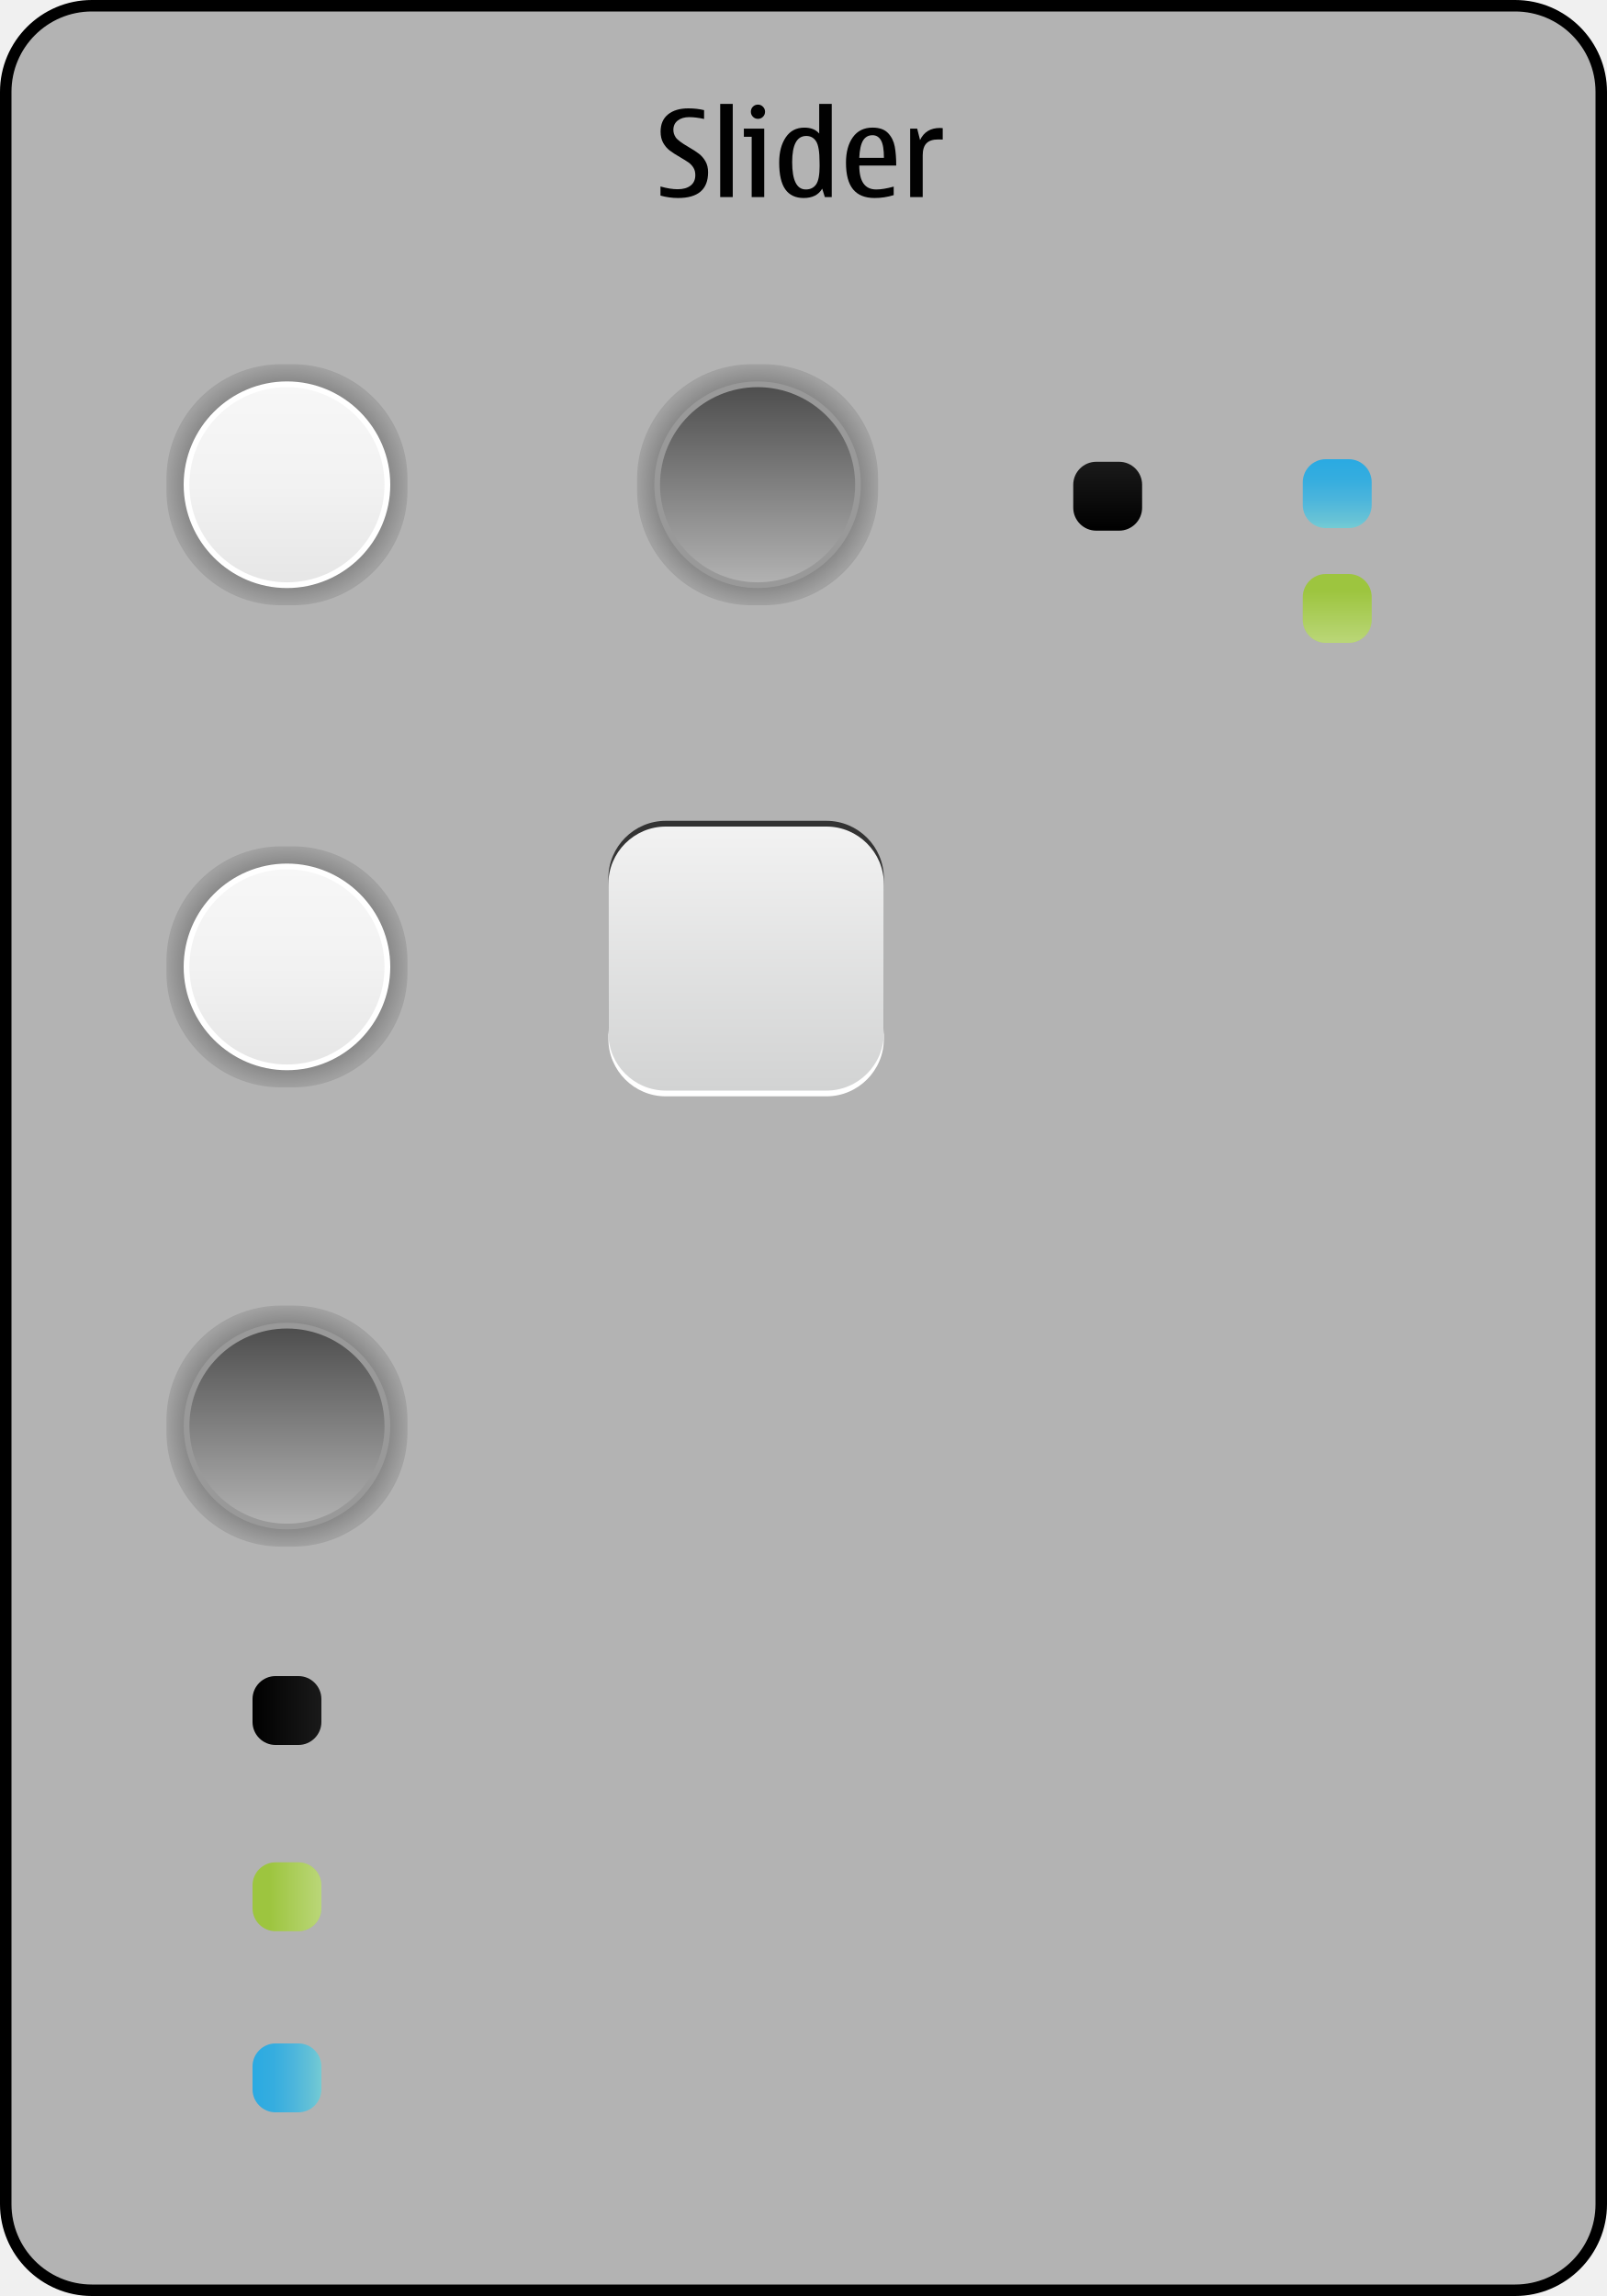
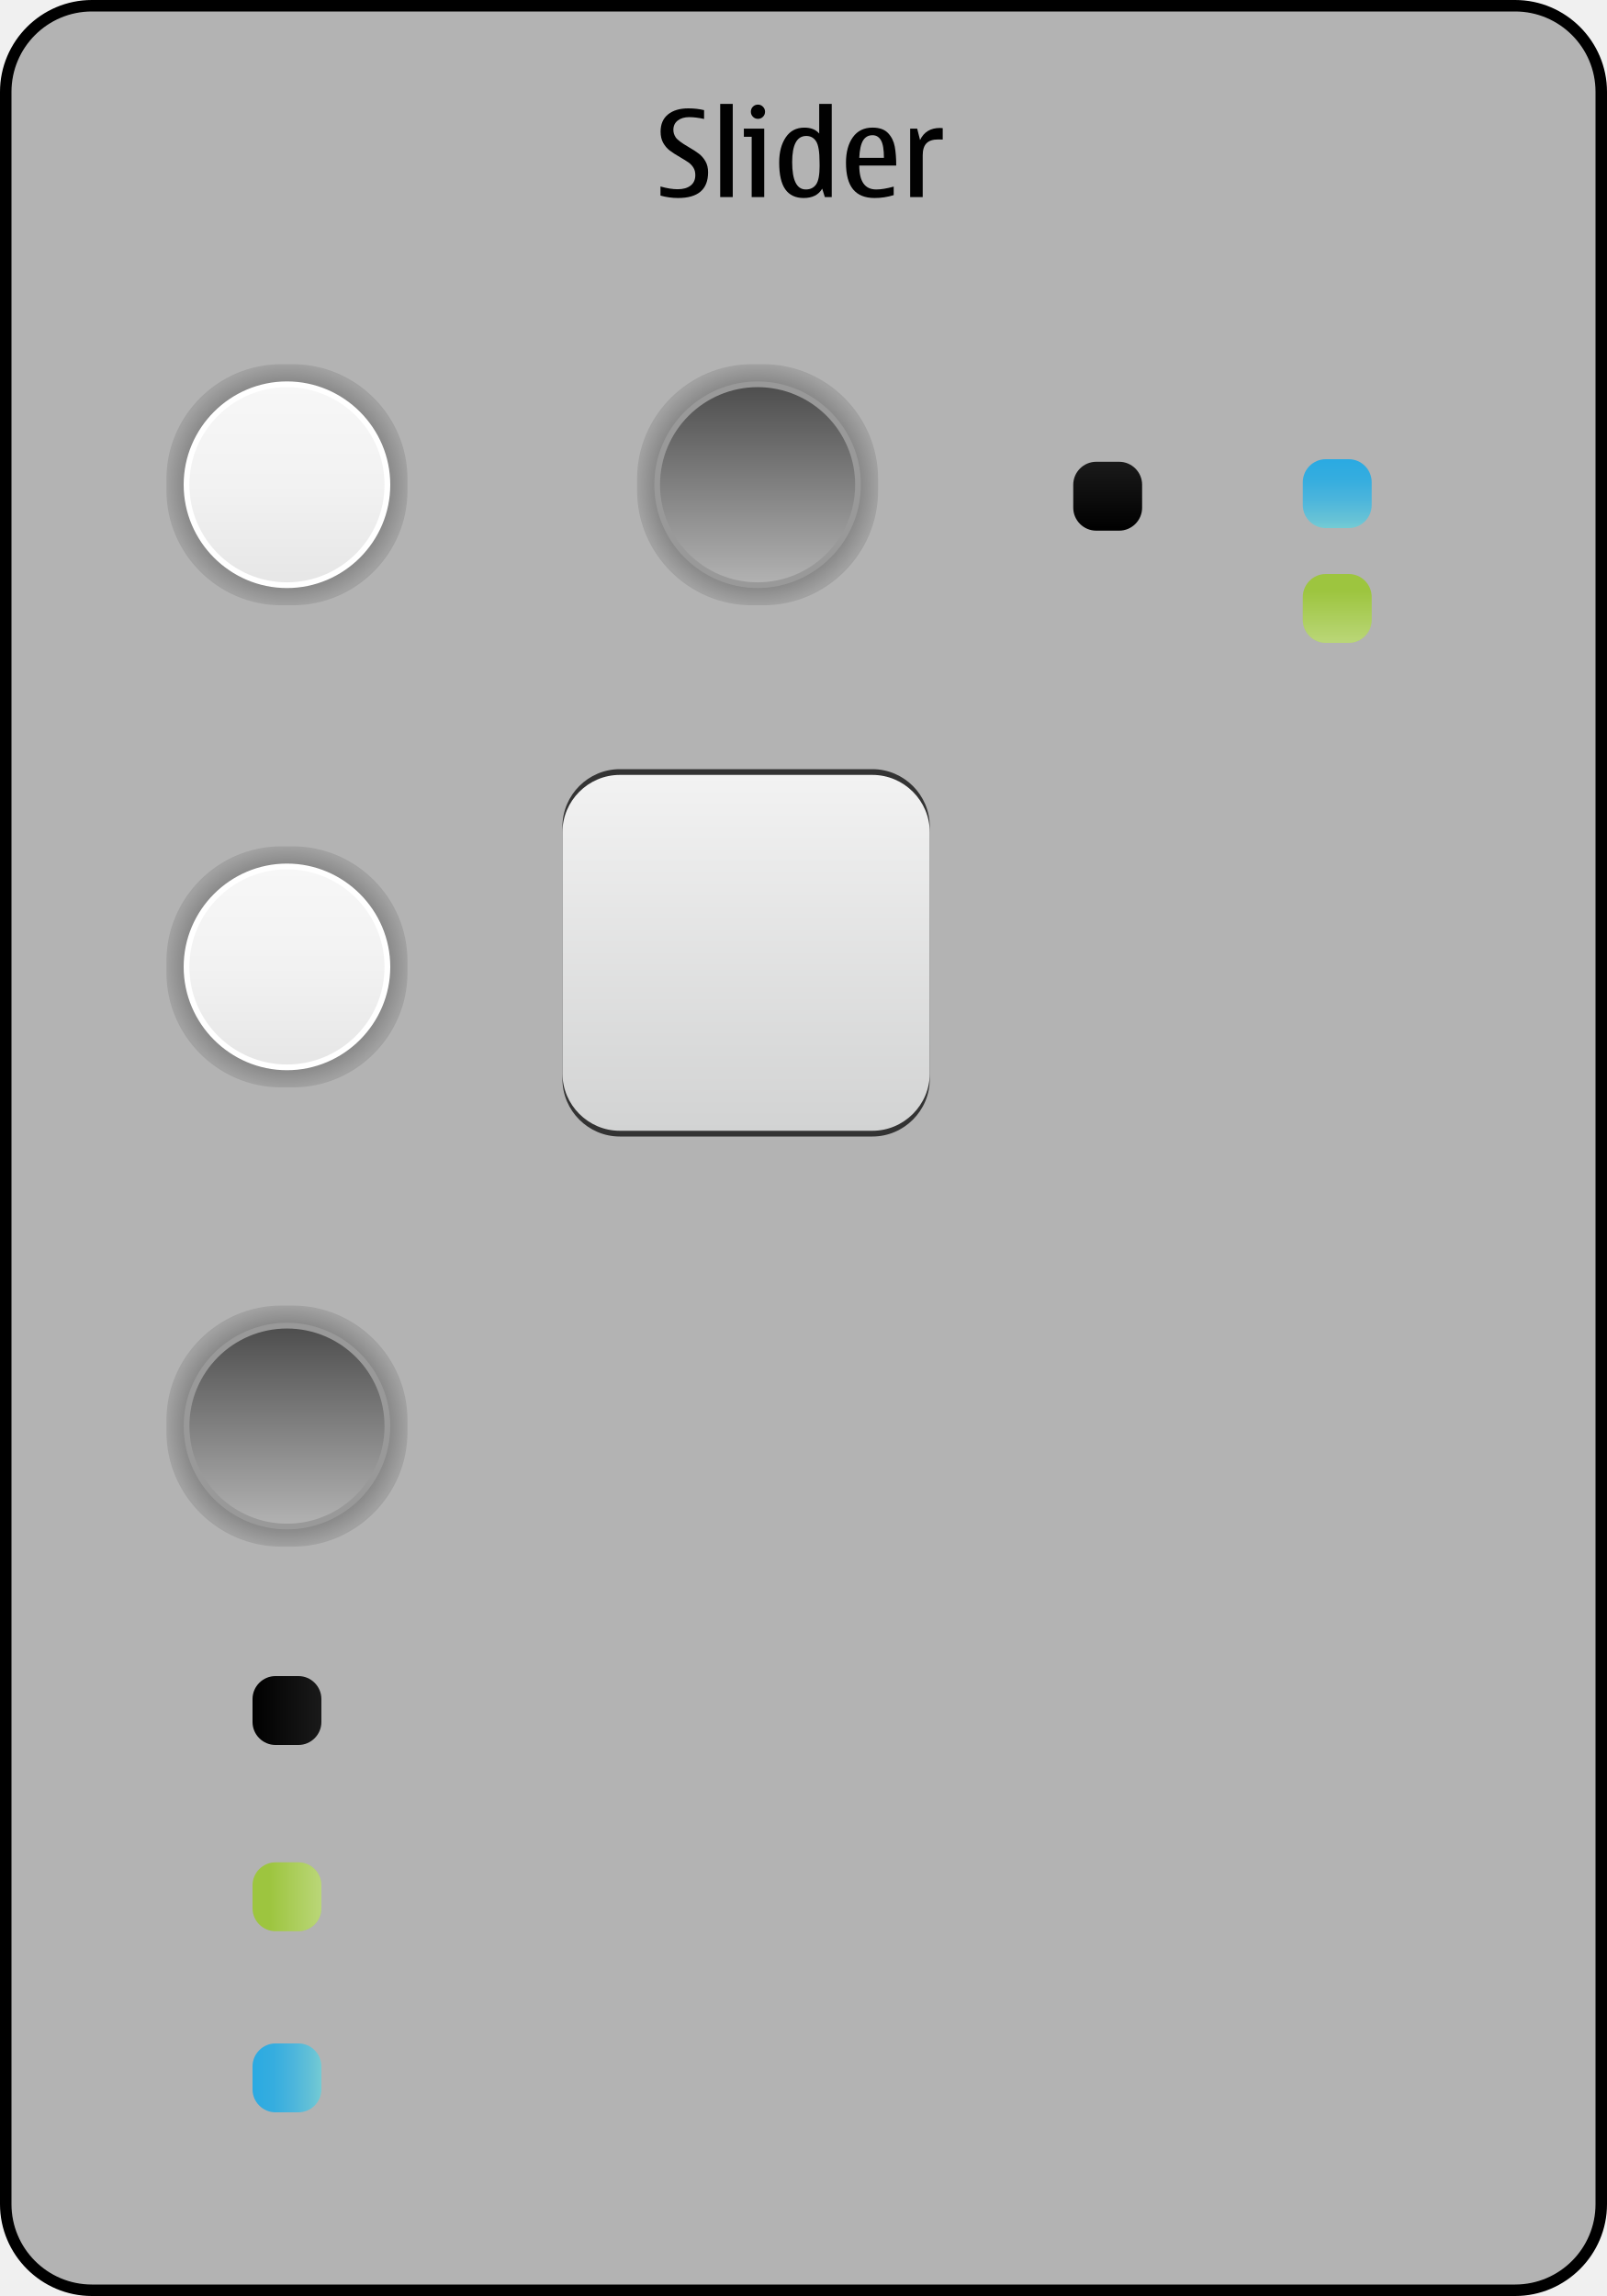
<svg xmlns="http://www.w3.org/2000/svg" version="1.1" x="0px" y="0px" width="280px" height="400px" viewBox="0 0 280 400" style="enable-background:new 0 0 280 400;" xml:space="preserve">
  <g id="meegotouch-slider-layer">
</g>
  <g id="theme">
    <g id="meegotouch-slider">
      <g id="MeegoSouchSliderThemeTemplateHelper">
        <g>
          <path style="fill:#B3B3B3;" d="M16,399c-8.271,0-15-6.729-15-15V16C1,7.729,7.729,1,16,1h248c8.271,0,15,6.729,15,15v368      c0,8.271-6.729,15-15,15H16z" />
          <g>
            <path d="M264,2c7.72,0,14,6.28,14,14v368c0,7.72-6.28,14-14,14H16c-7.72,0-14-6.28-14-14V16C2,8.28,8.28,2,16,2H264 M264,0H16       C7.2,0,0,7.2,0,16v368c0,8.8,7.2,16,16,16h248c8.8,0,16-7.2,16-16V16C280,7.2,272.8,0,264,0L264,0z" />
          </g>
        </g>
        <path style="fill:#010101;" d="M118.146,34.497c-1.025,0-2.049-0.14-3.066-0.421v-1.589c1.121,0.321,2.123,0.481,3.004,0.481     c0.943,0,1.689-0.211,2.24-0.635s0.826-1.033,0.826-1.826c0-0.506-0.107-0.934-0.324-1.286c-0.215-0.353-0.494-0.651-0.834-0.897     c-0.344-0.246-0.838-0.557-1.488-0.934c-0.771-0.443-1.383-0.838-1.83-1.184s-0.822-0.786-1.123-1.323     c-0.301-0.536-0.451-1.188-0.451-1.953c0-1.299,0.434-2.298,1.297-2.999c0.865-0.701,2.043-1.051,3.533-1.051     c0.977,0,1.893,0.102,2.748,0.307v1.539c-0.957-0.213-1.824-0.318-2.604-0.318c-0.814,0-1.477,0.197-1.984,0.59     c-0.51,0.393-0.764,0.938-0.764,1.635c0,0.451,0.135,0.883,0.404,1.293s1.002,0.963,2.199,1.66     c0.779,0.451,1.393,0.848,1.84,1.189c0.449,0.342,0.828,0.779,1.139,1.312s0.467,1.173,0.467,1.918     C123.375,33,121.633,34.497,118.146,34.497z" />
        <path style="fill:#010101;" d="M125.486,34.333V18.102h2.186v16.231H125.486z" />
        <path style="fill:#010101;" d="M133.156,34.333h-2.184v-10.5h-1.363v-1.425h3.547V34.333z M132.07,18.225     c0.334,0,0.623,0.123,0.867,0.369c0.242,0.246,0.363,0.536,0.363,0.871c0,0.342-0.119,0.635-0.359,0.877     c-0.238,0.242-0.529,0.363-0.871,0.363c-0.35,0-0.643-0.121-0.883-0.363c-0.238-0.242-0.357-0.535-0.357-0.877     c0-0.349,0.119-0.643,0.357-0.882C131.428,18.344,131.721,18.225,132.07,18.225z" />
        <path style="fill:#010101;" d="M143.719,34.333l-0.461-1.466c-0.631,1.086-1.707,1.63-3.23,1.63c-1.416,0-2.48-0.501-3.195-1.502     c-0.713-1.001-1.07-2.565-1.07-4.691c0-1.784,0.381-3.241,1.143-4.373s1.844-1.697,3.246-1.697c1.148,0,2.01,0.345,2.584,1.036     v-5.168h2.184v16.231H143.719z M142.807,28.898l-0.012-0.677c0-1.777-0.199-2.978-0.6-3.599c-0.4-0.623-0.969-0.934-1.707-0.934     c-0.82,0-1.436,0.379-1.846,1.139c-0.41,0.758-0.615,1.896-0.615,3.414c0,1.593,0.197,2.785,0.596,3.578     c0.395,0.793,0.99,1.189,1.783,1.189c0.771,0,1.365-0.287,1.779-0.861S142.807,30.491,142.807,28.898z" />
        <path style="fill:#010101;" d="M155.717,32.508v1.486c-1.074,0.336-2.186,0.503-3.334,0.503c-1.668,0-2.916-0.503-3.742-1.507     c-0.828-1.006-1.24-2.554-1.24-4.646c0-1.839,0.4-3.317,1.199-4.435c0.801-1.118,1.941-1.677,3.426-1.677     c1.201,0,2.105,0.319,2.711,0.959s0.992,1.422,1.164,2.348c0.17,0.927,0.256,2.028,0.256,3.308h-6.439     c0,1.387,0.246,2.428,0.738,3.122s1.23,1.04,2.215,1.04C153.504,33.01,154.52,32.843,155.717,32.508z M149.717,27.504h4.297     c0-1.442-0.172-2.461-0.512-3.056c-0.344-0.595-0.836-0.892-1.477-0.892c-0.719,0-1.268,0.307-1.646,0.922     S149.779,26.103,149.717,27.504z" />
        <path style="fill:#010101;" d="M159.807,22.408l0.502,1.988c0.664-1.4,1.818-2.102,3.467-2.102c0.219,0,0.379,0.01,0.482,0.031     v1.988c-0.172-0.014-0.428-0.02-0.77-0.02c-0.938,0-1.623,0.224-2.061,0.671c-0.438,0.448-0.656,1.147-0.656,2.097v7.271h-2.186     V22.408H159.807z" />
      </g>
      <g id="meegotouch-slider-handle-value-background">
        <g>
-           <path style="fill:#FFFFFF;" d="M154,181c0,5.5-4.5,10-10,10h-28c-5.5,0-10-4.5-10-10v-26c0-5.5,4.5-10,10-10h28      c5.5,0,10,4.5,10,10V181z" />
+           <path style="fill:#333333;" d="M162,188c0,5.5-4.5,10-10,10h-44c-5.5,0-10-4.5-10-10v-44c0-5.5,4.5-10,10-10h44      c5.5,0,10,4.5,10,10V188z" />
        </g>
        <g>
-           <path style="fill:#333333;" d="M154,179c0,5.5-4.5,10-10,10h-28c-5.5,0-10-4.5-10-10v-26c0-5.5,4.5-10,10-10h28      c5.5,0,10,4.5,10,10V179z" />
-         </g>
-         <g>
-           <linearGradient id="SVGID_1_" gradientUnits="userSpaceOnUse" x1="130" y1="144" x2="130" y2="190">
+           <linearGradient id="SVGID_1_" gradientUnits="userSpaceOnUse" x1="130" y1="135" x2="130" y2="197">
            <stop offset="0" style="stop-color:#F2F2F2" />
            <stop offset="1" style="stop-color:#D2D3D3" />
          </linearGradient>
-           <path style="fill:url(#SVGID_1_);" d="M154,180c0,5.5-4.5,10-10,10h-28c-5.5,0-10-4.5-10-10v-26c0-5.5,4.5-10,10-10h28      c5.5,0,10,4.5,10,10V180z" />
+           <path style="fill:url(#SVGID_1_);" d="M162,187c0,5.5-4.5,10-10,10h-44c-5.5,0-10-4.5-10-10v-42c0-5.5,4.5-10,10-10h44      c5.5,0,10,4.5,10,10V187z" />
        </g>
      </g>
      <g id="meegotouch-slider-elapsed-background-vertical">
        <g id="Normal_68_">
          <linearGradient id="SVGID_2_" gradientUnits="userSpaceOnUse" x1="2256" y1="-3798.001" x2="2256" y2="-3810.001" gradientTransform="matrix(0 -1 1 0 3854 2618)">
            <stop offset="0" style="stop-color:#74CCD4" />
            <stop offset="0.13" style="stop-color:#66C2D6" />
            <stop offset="0.416" style="stop-color:#4BB5DC" />
            <stop offset="0.705" style="stop-color:#35ADDF" />
            <stop offset="1" style="stop-color:#2AAAE2" />
          </linearGradient>
          <path style="fill:url(#SVGID_2_);" d="M52,356c2.2,0,4,1.8,4,4v4c0,2.2-1.8,4-4,4h-4c-2.2,0-4-1.8-4-4v-4c0-2.2,1.8-4,4-4H52z" />
        </g>
      </g>
      <g id="meegotouch-slider-received-background-vertical">
        <g id="Normal_67_">
          <path style="fill:#9DC53F;" d="M48,336.449c-2.2,0-4-1.8-4-4v-4c0-2.2,1.8-4,4-4h4c2.2,0,4,1.8,4,4v4c0,2.2-1.8,4-4,4H48z" />
        </g>
        <g id="Normal_66_" style="opacity:0.3;">
          <linearGradient id="SVGID_3_" gradientUnits="userSpaceOnUse" x1="4217.449" y1="2542.999" x2="4217.449" y2="2530.999" gradientTransform="matrix(0 1 -1 0 2587 -3887)">
            <stop offset="0.25" style="stop-color:#FFFFFF;stop-opacity:0" />
            <stop offset="0.933" style="stop-color:#FFFFFF;stop-opacity:0.91" />
            <stop offset="1" style="stop-color:#FFFFFF" />
          </linearGradient>
          <path style="fill:url(#SVGID_3_);" d="M48,336.449c-2.2,0-4-1.8-4-4v-4c0-2.2,1.8-4,4-4h4c2.2,0,4,1.8,4,4v4c0,2.2-1.8,4-4,4H48      z" />
        </g>
      </g>
      <g id="meegotouch-slider-background-vertical">
        <g id="Normal_52_">
          <linearGradient id="SVGID_4_" gradientUnits="userSpaceOnUse" x1="2256" y1="-3862.001" x2="2256" y2="-3874.001" gradientTransform="matrix(0 -1 1 0 3918 2554)">
            <stop offset="0" style="stop-color:#1A1A1A" />
            <stop offset="1" style="stop-color:#000000" />
          </linearGradient>
          <path style="fill:url(#SVGID_4_);" d="M52,292c2.2,0,4,1.8,4,4v4c0,2.2-1.8,4-4,4h-4c-2.2,0-4-1.8-4-4v-4c0-2.2,1.8-4,4-4H52z" />
        </g>
      </g>
      <g id="meegotouch-slider-handle-background-pressed-vertical">
        <rect x="14" y="212.449" style="opacity:0;fill:#010101;" width="72" height="72" />
        <g id="Normal_51_">
          <radialGradient id="SVGID_5_" cx="128.821" cy="168.461" r="19.001" gradientTransform="matrix(1.1052 0 0 1.1052 -92.373 62.2657)" gradientUnits="userSpaceOnUse">
            <stop offset="0" style="stop-color:#000000" />
            <stop offset="1" style="stop-color:#000000;stop-opacity:0.1" />
          </radialGradient>
          <path style="fill:url(#SVGID_5_);" d="M71,249.449c0,11-9,20-20,20h-2c-11,0-20-9-20-20v-2c0-11,9-20,20-20h2c11,0,20,9,20,20      V249.449z" />
        </g>
        <g id="Normal_50_">
          <linearGradient id="SVGID_6_" gradientUnits="userSpaceOnUse" x1="50" y1="265.949" x2="50" y2="230.949">
            <stop offset="0" style="stop-color:#B3B3B3" />
            <stop offset="1" style="stop-color:#4D4D4D" />
          </linearGradient>
          <path style="fill:url(#SVGID_6_);" d="M50,265.949c-9.649,0-17.5-7.851-17.5-17.5s7.851-17.5,17.5-17.5s17.5,7.851,17.5,17.5      S59.649,265.949,50,265.949L50,265.949z" />
          <g>
            <path style="fill:#999999;" d="M50,231.449c9.374,0,17,7.626,17,17s-7.626,17-17,17s-17-7.626-17-17S40.626,231.449,50,231.449        M50,230.449c-9.9,0-18,8.1-18,18s8.1,18,18,18s18-8.1,18-18S59.9,230.449,50,230.449L50,230.449z" />
          </g>
        </g>
      </g>
      <g id="meegotouch-slider-handle-background-vertical">
        <rect x="14" y="132.449" style="opacity:0;fill:#010101;" width="72" height="72" />
        <g id="Normal_49_">
          <radialGradient id="SVGID_7_" cx="125.112" cy="96.076" r="19.002" gradientTransform="matrix(1.1052 0 0 1.1052 -88.2734 62.2657)" gradientUnits="userSpaceOnUse">
            <stop offset="0" style="stop-color:#000000" />
            <stop offset="1" style="stop-color:#000000;stop-opacity:0.1" />
          </radialGradient>
          <path style="fill:url(#SVGID_7_);" d="M71,169.449c0,11-9,20-20,20h-2c-11,0-20-9-20-20v-2c0-11,9-20,20-20h2c11,0,20,9,20,20      V169.449z" />
        </g>
        <g id="Normal_48_">
          <linearGradient id="SVGID_8_" gradientUnits="userSpaceOnUse" x1="50" y1="185.949" x2="50" y2="150.949">
            <stop offset="0" style="stop-color:#E6E6E6" />
            <stop offset="0.504" style="stop-color:#F2F2F2" />
            <stop offset="1" style="stop-color:#F7F7F7" />
          </linearGradient>
          <path style="fill:url(#SVGID_8_);" d="M50,185.949c-9.649,0-17.5-7.851-17.5-17.5s7.851-17.5,17.5-17.5s17.5,7.851,17.5,17.5      S59.649,185.949,50,185.949L50,185.949z" />
          <path style="fill:#FFFFFF;" d="M50,151.449c9.374,0,17,7.626,17,17s-7.626,17-17,17s-17-7.626-17-17S40.626,151.449,50,151.449       M50,150.449c-9.9,0-18,8.1-18,18s8.1,18,18,18s18-8.1,18-18S59.9,150.449,50,150.449L50,150.449z" />
        </g>
      </g>
      <g id="meegotouch-slider-elapsed-background-horizontal">
        <g id="Normal_47_">
          <linearGradient id="SVGID_9_" gradientUnits="userSpaceOnUse" x1="233" y1="92" x2="233" y2="80">
            <stop offset="0" style="stop-color:#74CCD4" />
            <stop offset="0.13" style="stop-color:#66C2D6" />
            <stop offset="0.416" style="stop-color:#4BB5DC" />
            <stop offset="0.705" style="stop-color:#35ADDF" />
            <stop offset="1" style="stop-color:#2AAAE2" />
          </linearGradient>
          <path style="fill:url(#SVGID_9_);" d="M239,88c0,2.2-1.8,4-4,4h-4c-2.2,0-4-1.8-4-4v-4c0-2.2,1.8-4,4-4h4c2.2,0,4,1.8,4,4V88z" />
        </g>
      </g>
      <g id="meegotouch-slider-received-background-horizontal">
        <g id="Normal_46_">
          <path style="fill:#9DC53F;" d="M227,104c0-2.2,1.8-4,4-4h4c2.2,0,4,1.8,4,4v4c0,2.2-1.8,4-4,4h-4c-2.2,0-4-1.8-4-4V104z" />
        </g>
        <g id="Normal_45_" style="opacity:0.3;">
          <linearGradient id="SVGID_10_" gradientUnits="userSpaceOnUse" x1="6605" y1="-1863.102" x2="6605" y2="-1875.102" gradientTransform="matrix(-1 0 0 -1 6838 -1763.102)">
            <stop offset="0.25" style="stop-color:#FFFFFF;stop-opacity:0" />
            <stop offset="0.933" style="stop-color:#FFFFFF;stop-opacity:0.91" />
            <stop offset="1" style="stop-color:#FFFFFF" />
          </linearGradient>
          <path style="fill:url(#SVGID_10_);" d="M227,104c0-2.2,1.8-4,4-4h4c2.2,0,4,1.8,4,4v4c0,2.2-1.8,4-4,4h-4c-2.2,0-4-1.8-4-4V104z      " />
        </g>
      </g>
      <g id="meegotouch-slider-background-horizontal">
        <g id="Normal_44_">
          <linearGradient id="SVGID_11_" gradientUnits="userSpaceOnUse" x1="193" y1="92.449" x2="193" y2="80.449">
            <stop offset="0" style="stop-color:#000000" />
            <stop offset="1" style="stop-color:#1A1A1A" />
          </linearGradient>
          <path style="fill:url(#SVGID_11_);" d="M199,88.449c0,2.2-1.8,4-4,4h-4c-2.2,0-4-1.8-4-4v-4c0-2.2,1.8-4,4-4h4c2.2,0,4,1.8,4,4      V88.449z" />
        </g>
      </g>
      <g id="meegotouch-slider-handle-background-pressed-horizontal">
        <rect x="96" y="48.449" style="opacity:0;fill:#010101;" width="72" height="72" />
        <g id="Normal_40_">
          <radialGradient id="SVGID_12_" cx="203.016" cy="20.071" r="19.002" gradientTransform="matrix(1.1052 0 0 1.1052 -92.373 62.2657)" gradientUnits="userSpaceOnUse">
            <stop offset="0" style="stop-color:#000000" />
            <stop offset="1" style="stop-color:#000000;stop-opacity:0.1" />
          </radialGradient>
          <path style="fill:url(#SVGID_12_);" d="M153,85.449c0,11-9,20-20,20h-2c-11,0-20-9-20-20v-2c0-11,9-20,20-20h2c11,0,20,9,20,20      V85.449z" />
        </g>
        <g id="Normal_39_">
          <linearGradient id="SVGID_13_" gradientUnits="userSpaceOnUse" x1="132" y1="101.949" x2="132" y2="66.949">
            <stop offset="0" style="stop-color:#B3B3B3" />
            <stop offset="1" style="stop-color:#4D4D4D" />
          </linearGradient>
          <path style="fill:url(#SVGID_13_);" d="M132,101.949c-9.649,0-17.5-7.851-17.5-17.5s7.851-17.5,17.5-17.5s17.5,7.851,17.5,17.5      S141.649,101.949,132,101.949L132,101.949z" />
          <g>
            <path style="fill:#999999;" d="M132,67.449c9.374,0,17,7.626,17,17s-7.626,17-17,17s-17-7.626-17-17S122.626,67.449,132,67.449        M132,66.449c-9.9,0-18,8.1-18,18s8.1,18,18,18c9.9,0,18-8.1,18-18S141.9,66.449,132,66.449L132,66.449z" />
          </g>
        </g>
      </g>
      <g id="meegotouch-slider-handle-background-horizontal">
        <rect x="14" y="48.449" style="opacity:0;fill:#010101;" width="72" height="72" />
        <g id="Normal_38_">
          <radialGradient id="SVGID_14_" cx="125.112" cy="20.071" r="19.001" gradientTransform="matrix(1.1052 0 0 1.1052 -88.2734 62.2657)" gradientUnits="userSpaceOnUse">
            <stop offset="0" style="stop-color:#000000" />
            <stop offset="1" style="stop-color:#000000;stop-opacity:0.1" />
          </radialGradient>
          <path style="fill:url(#SVGID_14_);" d="M71,85.449c0,11-9,20-20,20h-2c-11,0-20-9-20-20v-2c0-11,9-20,20-20h2c11,0,20,9,20,20      V85.449z" />
        </g>
        <g id="Normal_37_">
          <linearGradient id="SVGID_15_" gradientUnits="userSpaceOnUse" x1="50" y1="101.949" x2="50" y2="66.949">
            <stop offset="0" style="stop-color:#E6E6E6" />
            <stop offset="0.504" style="stop-color:#F2F2F2" />
            <stop offset="1" style="stop-color:#F7F7F7" />
          </linearGradient>
          <path style="fill:url(#SVGID_15_);" d="M50,101.949c-9.649,0-17.5-7.851-17.5-17.5s7.851-17.5,17.5-17.5s17.5,7.851,17.5,17.5      S59.649,101.949,50,101.949L50,101.949z" />
          <path style="fill:#FFFFFF;" d="M50,67.449c9.374,0,17,7.626,17,17s-7.626,17-17,17s-17-7.626-17-17S40.626,67.449,50,67.449       M50,66.449c-9.9,0-18,8.1-18,18s8.1,18,18,18s18-8.1,18-18S59.9,66.449,50,66.449L50,66.449z" />
        </g>
      </g>
    </g>
  </g>
</svg>
